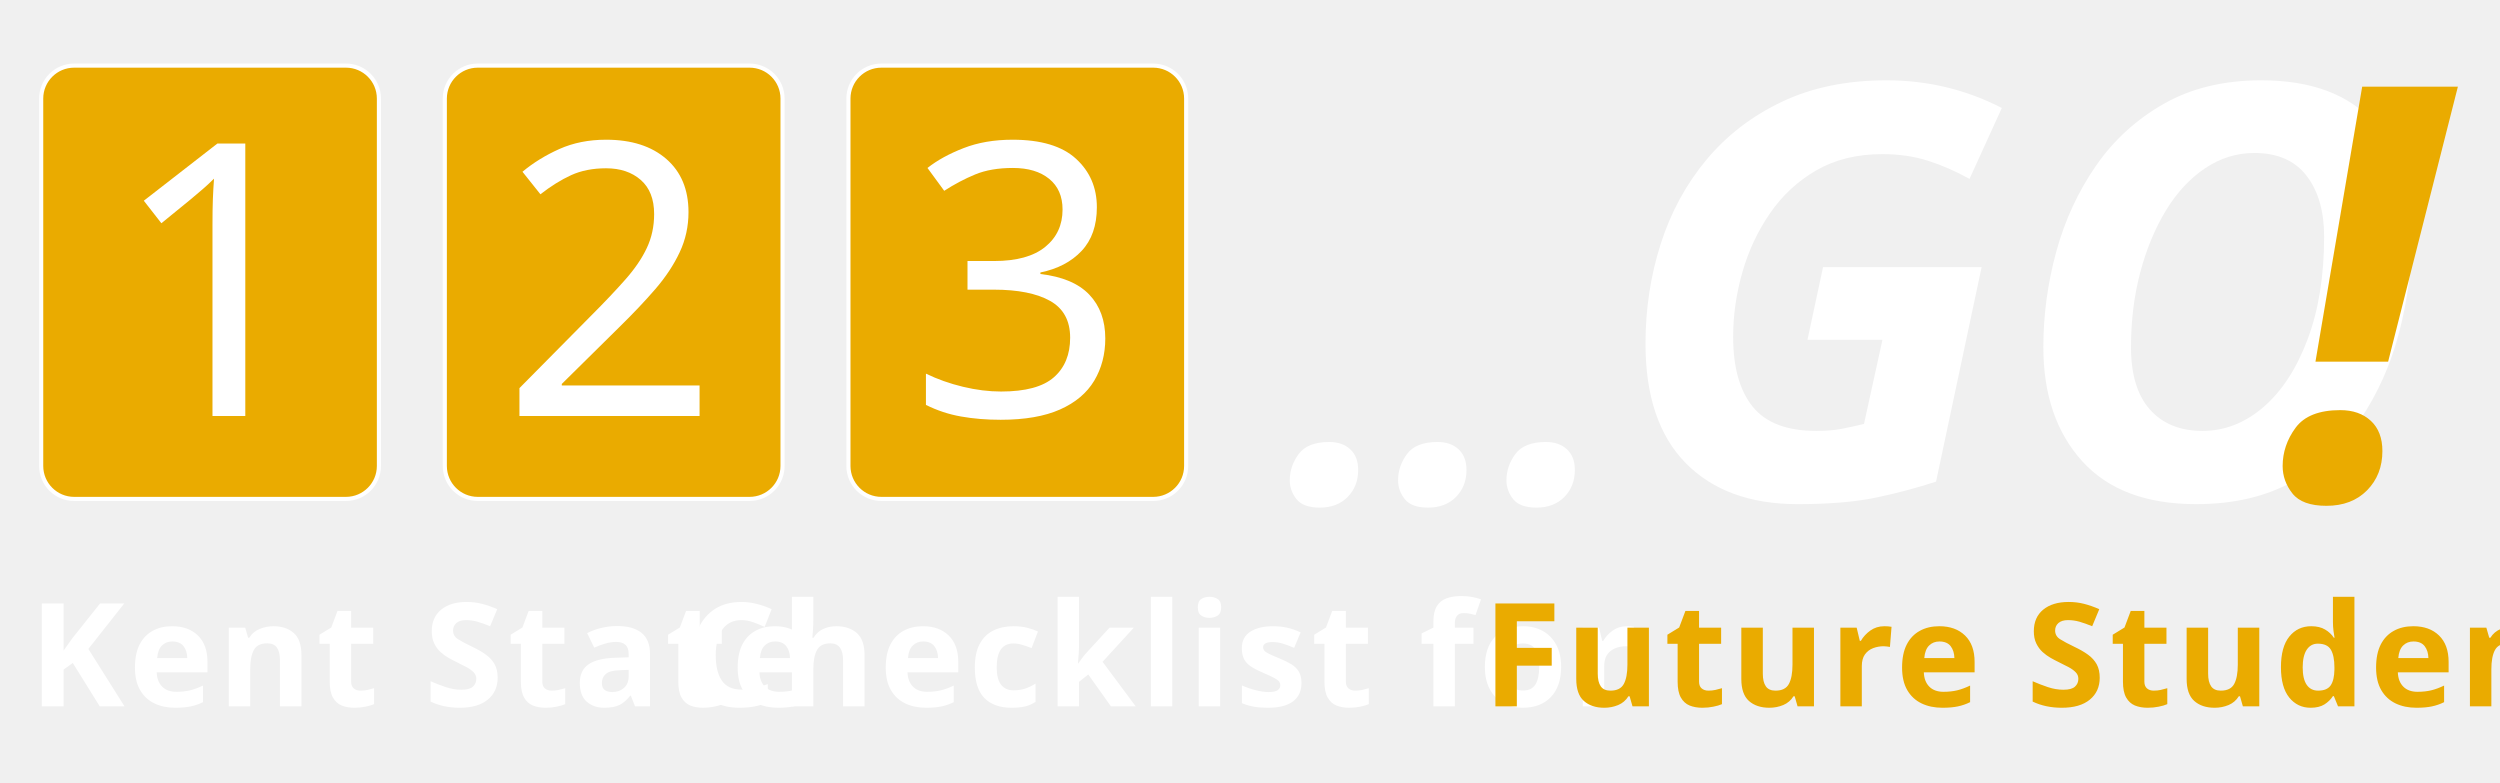
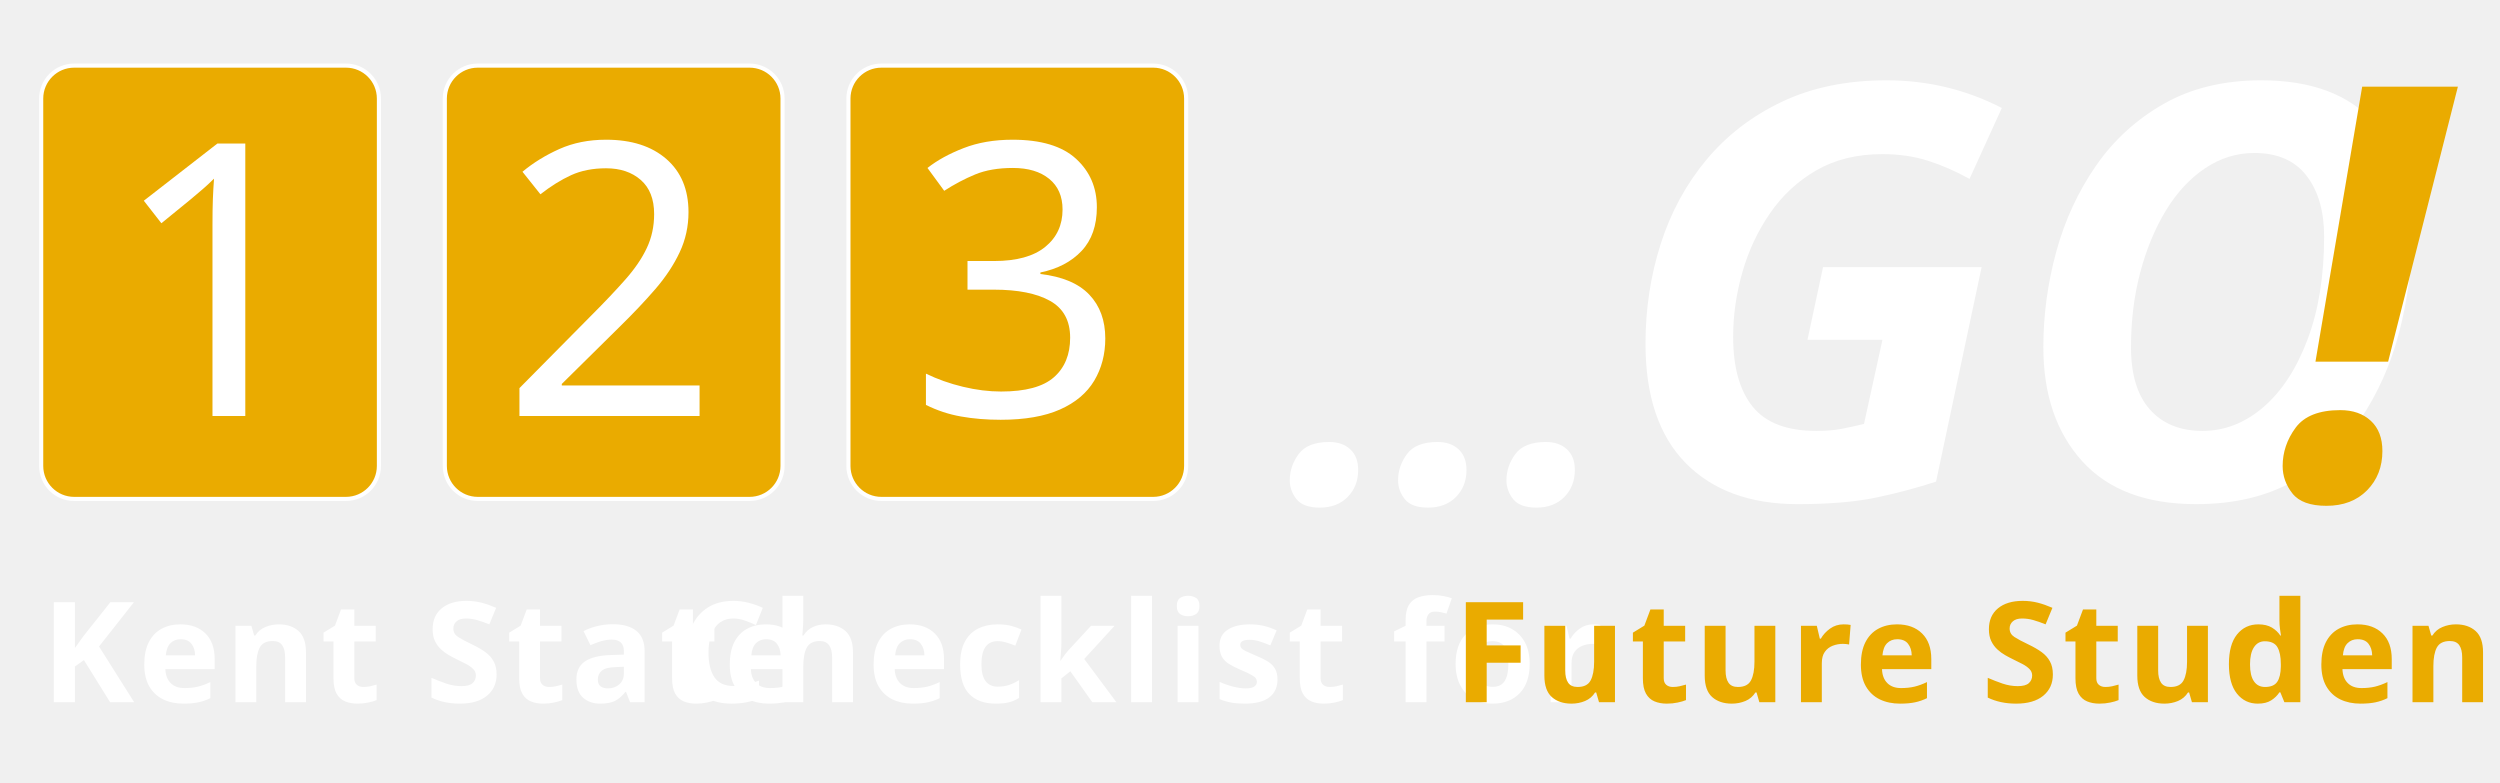
<svg xmlns="http://www.w3.org/2000/svg" width="607px" height="190px" viewBox="0 0 607 190" version="1.1">
  <description>Created with Sketch (http://www.bohemiancoding.com/sketch)</description>
  <defs />
  <g id="Page-1" stroke="none" stroke-width="1" fill="none" fill-rule="evenodd">
-     <text id="Kent-State-Checklist" font-family="Tablet Gothic SemiCondensed" font-size="35" font-weight="bold" letter-spacing="0.946">
-       <tspan x="7" y="171.5" fill="#FFFFFF">Kent State</tspan>
-       <tspan x="159.819" y="171.5" fill="#000000"> </tspan>
-       <tspan x="166.295" y="171.5" fill="#FFFFFF">Checklist for </tspan>
-       <tspan x="359.929" y="171.5" fill="#EAAB00">Future  Students</tspan>
+     <text id="Kent-State-Checklist" font-family="Tablet Gothic SemiCondensed" font-size="34" font-weight="bold" letter-spacing="0.919">
+       <tspan x="10" y="170.5" fill="#FFFFFF">Kent State</tspan>
+       <tspan x="158.453" y="170.5" fill="#000000"> </tspan>
+       <tspan x="164.744" y="170.5" fill="#FFFFFF">Checklist for </tspan>
+       <tspan x="352.845" y="170.5" fill="#EAAB00">Future  Students</tspan>
    </text>
    <text id="…" fill="#FFFFFF" font-family="Tablet Gothic SemiCondensed" font-size="96" font-style="italic" font-weight="bold">
      <tspan x="312" y="122">…</tspan>
    </text>
    <g id="Rectangle-2-copy-+-2" transform="translate(108, 14)">
      <rect id="Rectangle-2-copy" stroke="#FFFFFF" fill="#EAAB00" x="0" y="1.93" width="82" height="105.209" rx="8" />
      <text id="2" font-family="Museo Slab" font-size="92.661" font-weight="473" fill="#FFFFFF">
        <tspan x="13.667" y="87">2</tspan>
      </text>
    </g>
    <g id="Rectangle-2-copy-+-3" transform="translate(10, 14)">
      <rect id="Rectangle-2-copy" stroke="#FFFFFF" fill="#EAAB00" x="0" y="1.93" width="82" height="105.209" rx="8" />
      <text id="1" font-family="Museo Slab" font-size="92.661" font-weight="473" fill="#FFFFFF">
        <tspan x="16.667" y="87">1</tspan>
      </text>
    </g>
    <g id="Rectangle-2-copy-2-+-3" transform="translate(206, 14)">
      <rect id="Rectangle-2-copy-2" stroke="#FFFFFF" fill="#EAAB00" x="0" y="1.93" width="82" height="105.209" rx="8" />
      <text id="3" font-family="Museo Slab" font-size="92.661" font-weight="473" fill="#FFFFFF">
        <tspan x="14.643" y="87">3</tspan>
      </text>
    </g>
    <text id="-GO!" font-family="Tablet Gothic SemiCondensed" font-size="140" font-style="italic" font-weight="bold">
      <tspan x="369" y="121" fill="#FFC82E"> </tspan>
      <tspan x="391.12" y="121" fill="#FFFFFF">GO</tspan>
      <tspan x="552.54" y="121" fill="#EAAB00">!</tspan>
    </text>
  </g>
</svg>
